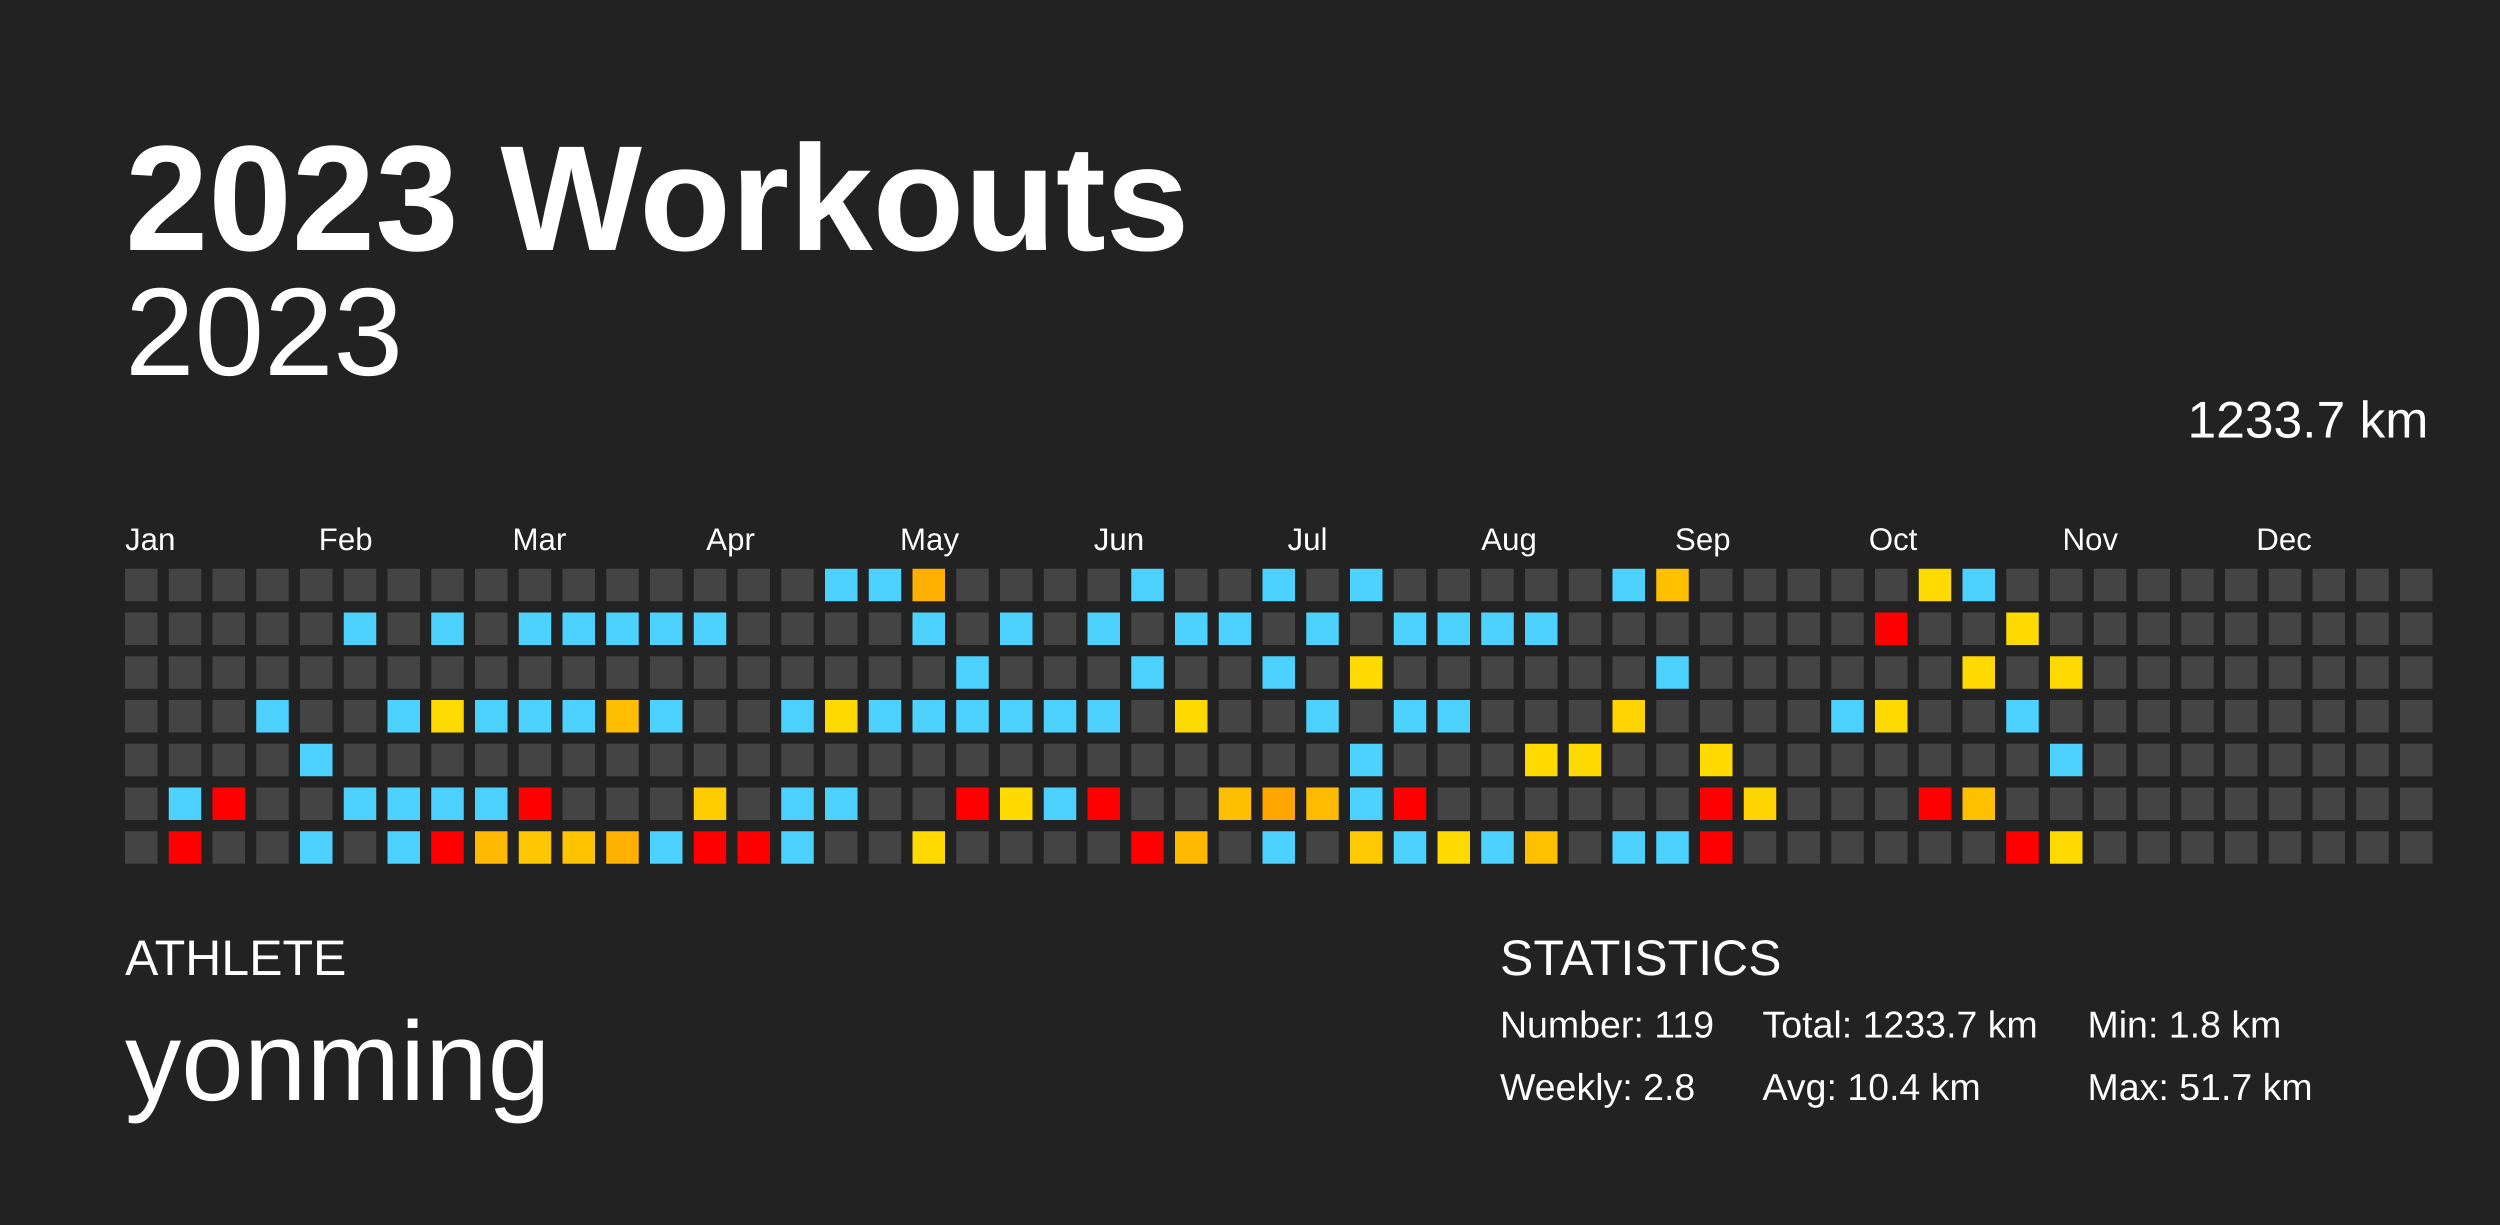
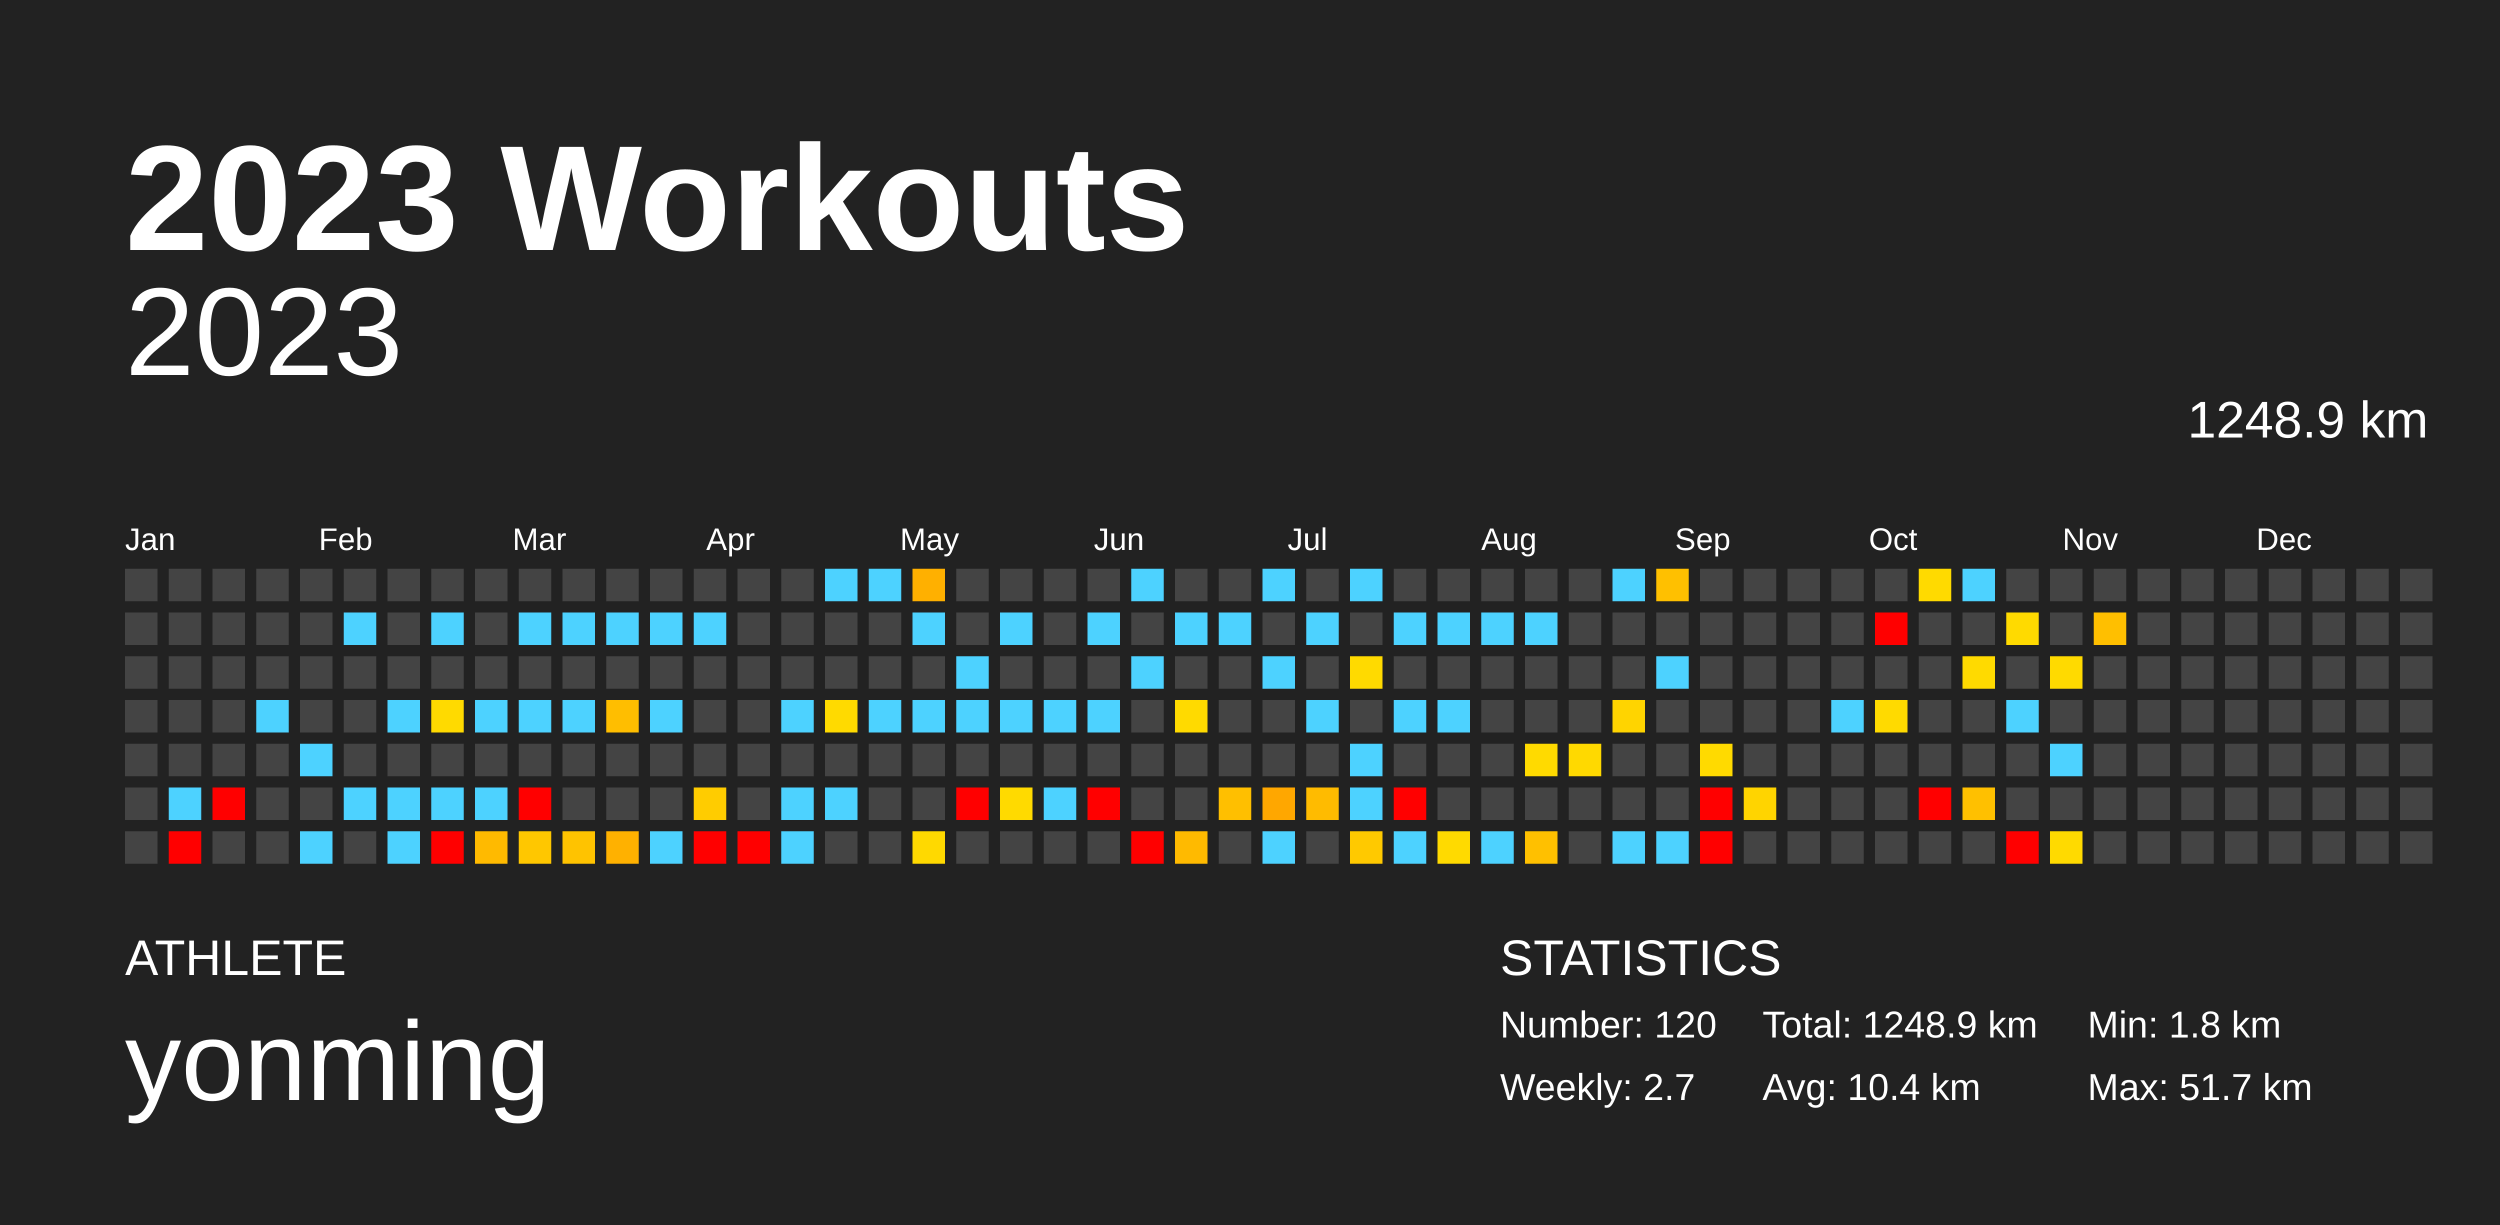
<svg xmlns="http://www.w3.org/2000/svg" baseProfile="full" height="98mm" version="1.1" viewBox="0,0,200,98" width="200mm">
  <defs />
  <rect fill="#222222" height="98" width="200" x="0" y="0" />
  <text fill="#FFFFFF" style="font-size:12px; font-family:Arial; font-weight:bold;" x="10" y="20">2023 Workouts</text>
  <text fill="#FFFFFF" style="font-size:4px; font-family:Arial" x="10" y="78">ATHLETE</text>
  <text fill="#FFFFFF" style="font-size:9px; font-family:Arial" x="10" y="88">yonming</text>
  <text fill="#FFFFFF" style="font-size:4px; font-family:Arial" x="120" y="78">STATISTICS</text>
-   <text fill="#FFFFFF" style="font-size:3px; font-family:Arial" x="120" y="83">Number: 119</text>
-   <text fill="#FFFFFF" style="font-size:3px; font-family:Arial" x="120" y="88">Weekly: 2.8</text>
-   <text fill="#FFFFFF" style="font-size:3px; font-family:Arial" x="141" y="83">Total: 1233.7 km</text>
+   <text fill="#FFFFFF" style="font-size:3px; font-family:Arial" x="120" y="83">Number: 120</text>
+   <text fill="#FFFFFF" style="font-size:3px; font-family:Arial" x="120" y="88">Weekly: 2.7</text>
+   <text fill="#FFFFFF" style="font-size:3px; font-family:Arial" x="141" y="83">Total: 1248.9 km</text>
  <text fill="#FFFFFF" style="font-size:3px; font-family:Arial" x="141" y="88">Avg: 10.4 km</text>
  <text fill="#FFFFFF" style="font-size:3px; font-family:Arial" x="167" y="83">Min: 1.8 km</text>
  <text fill="#FFFFFF" style="font-size:3px; font-family:Arial" x="167" y="88">Max: 51.7 km</text>
  <text alignment-baseline="hanging" fill="#FFFFFF" style="font-size:10.0px; font-family:Arial;" x="10" y="30">2023</text>
-   <text alignment-baseline="hanging" fill="#FFFFFF" style="font-size:4.125px; font-family:Arial;" x="175" y="35">1233.7 km</text>
+   <text alignment-baseline="hanging" fill="#FFFFFF" style="font-size:4.125px; font-family:Arial;" x="175" y="35">1248.9 km</text>
  <text fill="#FFFFFF" style="font-size:2.5px; font-family:Arial" x="10.0" y="44">Jan</text>
  <text fill="#FFFFFF" style="font-size:2.5px; font-family:Arial" x="25.5" y="44">Feb</text>
  <text fill="#FFFFFF" style="font-size:2.5px; font-family:Arial" x="41.0" y="44">Mar</text>
  <text fill="#FFFFFF" style="font-size:2.5px; font-family:Arial" x="56.5" y="44">Apr</text>
  <text fill="#FFFFFF" style="font-size:2.5px; font-family:Arial" x="72.0" y="44">May</text>
  <text fill="#FFFFFF" style="font-size:2.5px; font-family:Arial" x="87.5" y="44">Jun</text>
  <text fill="#FFFFFF" style="font-size:2.5px; font-family:Arial" x="103.0" y="44">Jul</text>
  <text fill="#FFFFFF" style="font-size:2.5px; font-family:Arial" x="118.5" y="44">Aug</text>
  <text fill="#FFFFFF" style="font-size:2.5px; font-family:Arial" x="134.0" y="44">Sep</text>
  <text fill="#FFFFFF" style="font-size:2.5px; font-family:Arial" x="149.5" y="44">Oct</text>
  <text fill="#FFFFFF" style="font-size:2.5px; font-family:Arial" x="165.0" y="44">Nov</text>
  <text fill="#FFFFFF" style="font-size:2.5px; font-family:Arial" x="180.5" y="44">Dec</text>
  <rect fill="#444444" height="2.6" width="2.6" x="10.0" y="45.5" />
  <rect fill="#444444" height="2.6" width="2.6" x="10.0" y="49.0" />
  <rect fill="#444444" height="2.6" width="2.6" x="10.0" y="52.5" />
  <rect fill="#444444" height="2.6" width="2.6" x="10.0" y="56.0" />
  <rect fill="#444444" height="2.6" width="2.6" x="10.0" y="59.5" />
  <rect fill="#444444" height="2.6" width="2.6" x="10.0" y="63.0" />
  <rect fill="#444444" height="2.6" width="2.6" x="10.0" y="66.5" />
  <rect fill="#444444" height="2.6" width="2.6" x="13.5" y="45.5" />
  <rect fill="#444444" height="2.6" width="2.6" x="13.5" y="49.0" />
  <rect fill="#444444" height="2.6" width="2.6" x="13.5" y="52.5" />
  <rect fill="#444444" height="2.6" width="2.6" x="13.5" y="56.0" />
  <rect fill="#444444" height="2.6" width="2.6" x="13.5" y="59.5" />
  <rect fill="#4dd2ff" height="2.6" width="2.6" x="13.5" y="63.0" />
  <rect fill="red" height="2.6" width="2.6" x="13.5" y="66.5" />
  <rect fill="#444444" height="2.6" width="2.6" x="17.0" y="45.5" />
  <rect fill="#444444" height="2.6" width="2.6" x="17.0" y="49.0" />
  <rect fill="#444444" height="2.6" width="2.6" x="17.0" y="52.5" />
  <rect fill="#444444" height="2.6" width="2.6" x="17.0" y="56.0" />
  <rect fill="#444444" height="2.6" width="2.6" x="17.0" y="59.5" />
  <rect fill="red" height="2.6" width="2.6" x="17.0" y="63.0" />
  <rect fill="#444444" height="2.6" width="2.6" x="17.0" y="66.5" />
  <rect fill="#444444" height="2.6" width="2.6" x="20.5" y="45.5" />
  <rect fill="#444444" height="2.6" width="2.6" x="20.5" y="49.0" />
  <rect fill="#444444" height="2.6" width="2.6" x="20.5" y="52.5" />
  <rect fill="#4dd2ff" height="2.6" width="2.6" x="20.5" y="56.0" />
  <rect fill="#444444" height="2.6" width="2.6" x="20.5" y="59.5" />
  <rect fill="#444444" height="2.6" width="2.6" x="20.5" y="63.0" />
  <rect fill="#444444" height="2.6" width="2.6" x="20.5" y="66.5" />
  <rect fill="#444444" height="2.6" width="2.6" x="24.0" y="45.5" />
  <rect fill="#444444" height="2.6" width="2.6" x="24.0" y="49.0" />
  <rect fill="#444444" height="2.6" width="2.6" x="24.0" y="52.5" />
  <rect fill="#444444" height="2.6" width="2.6" x="24.0" y="56.0" />
  <rect fill="#4dd2ff" height="2.6" width="2.6" x="24.0" y="59.5" />
  <rect fill="#444444" height="2.6" width="2.6" x="24.0" y="63.0" />
  <rect fill="#4dd2ff" height="2.6" width="2.6" x="24.0" y="66.5" />
  <rect fill="#444444" height="2.6" width="2.6" x="27.5" y="45.5" />
  <rect fill="#4dd2ff" height="2.6" width="2.6" x="27.5" y="49.0" />
  <rect fill="#444444" height="2.6" width="2.6" x="27.5" y="52.5" />
  <rect fill="#444444" height="2.6" width="2.6" x="27.5" y="56.0" />
  <rect fill="#444444" height="2.6" width="2.6" x="27.5" y="59.5" />
  <rect fill="#4dd2ff" height="2.6" width="2.6" x="27.5" y="63.0" />
  <rect fill="#444444" height="2.6" width="2.6" x="27.5" y="66.5" />
  <rect fill="#444444" height="2.6" width="2.6" x="31.0" y="45.5" />
  <rect fill="#444444" height="2.6" width="2.6" x="31.0" y="49.0" />
  <rect fill="#444444" height="2.6" width="2.6" x="31.0" y="52.5" />
  <rect fill="#4dd2ff" height="2.6" width="2.6" x="31.0" y="56.0" />
  <rect fill="#444444" height="2.6" width="2.6" x="31.0" y="59.5" />
  <rect fill="#4dd2ff" height="2.6" width="2.6" x="31.0" y="63.0" />
  <rect fill="#4dd2ff" height="2.6" width="2.6" x="31.0" y="66.5" />
  <rect fill="#444444" height="2.6" width="2.6" x="34.5" y="45.5" />
  <rect fill="#4dd2ff" height="2.6" width="2.6" x="34.5" y="49.0" />
  <rect fill="#444444" height="2.6" width="2.6" x="34.5" y="52.5" />
  <rect fill="#ffda00" height="2.6" width="2.6" x="34.5" y="56.0" />
  <rect fill="#444444" height="2.6" width="2.6" x="34.5" y="59.5" />
  <rect fill="#4dd2ff" height="2.6" width="2.6" x="34.5" y="63.0" />
  <rect fill="red" height="2.6" width="2.6" x="34.5" y="66.5" />
  <rect fill="#444444" height="2.6" width="2.6" x="38.0" y="45.5" />
  <rect fill="#444444" height="2.6" width="2.6" x="38.0" y="49.0" />
  <rect fill="#444444" height="2.6" width="2.6" x="38.0" y="52.5" />
  <rect fill="#4dd2ff" height="2.6" width="2.6" x="38.0" y="56.0" />
  <rect fill="#444444" height="2.6" width="2.6" x="38.0" y="59.5" />
  <rect fill="#4dd2ff" height="2.6" width="2.6" x="38.0" y="63.0" />
  <rect fill="#ffba00" height="2.6" width="2.6" x="38.0" y="66.5" />
  <rect fill="#444444" height="2.6" width="2.6" x="41.5" y="45.5" />
  <rect fill="#4dd2ff" height="2.6" width="2.6" x="41.5" y="49.0" />
  <rect fill="#444444" height="2.6" width="2.6" x="41.5" y="52.5" />
  <rect fill="#4dd2ff" height="2.6" width="2.6" x="41.5" y="56.0" />
  <rect fill="#444444" height="2.6" width="2.6" x="41.5" y="59.5" />
  <rect fill="red" height="2.6" width="2.6" x="41.5" y="63.0" />
  <rect fill="#ffc700" height="2.6" width="2.6" x="41.5" y="66.5" />
  <rect fill="#444444" height="2.6" width="2.6" x="45.0" y="45.5" />
  <rect fill="#4dd2ff" height="2.6" width="2.6" x="45.0" y="49.0" />
  <rect fill="#444444" height="2.6" width="2.6" x="45.0" y="52.5" />
  <rect fill="#4dd2ff" height="2.6" width="2.6" x="45.0" y="56.0" />
  <rect fill="#444444" height="2.6" width="2.6" x="45.0" y="59.5" />
  <rect fill="#444444" height="2.6" width="2.6" x="45.0" y="63.0" />
  <rect fill="#ffc300" height="2.6" width="2.6" x="45.0" y="66.5" />
  <rect fill="#444444" height="2.6" width="2.6" x="48.5" y="45.5" />
  <rect fill="#4dd2ff" height="2.6" width="2.6" x="48.5" y="49.0" />
  <rect fill="#444444" height="2.6" width="2.6" x="48.5" y="52.5" />
  <rect fill="#ffbe00" height="2.6" width="2.6" x="48.5" y="56.0" />
  <rect fill="#444444" height="2.6" width="2.6" x="48.5" y="59.5" />
  <rect fill="#444444" height="2.6" width="2.6" x="48.5" y="63.0" />
  <rect fill="#ffb100" height="2.6" width="2.6" x="48.5" y="66.5" />
  <rect fill="#444444" height="2.6" width="2.6" x="52.0" y="45.5" />
  <rect fill="#4dd2ff" height="2.6" width="2.6" x="52.0" y="49.0" />
  <rect fill="#444444" height="2.6" width="2.6" x="52.0" y="52.5" />
  <rect fill="#4dd2ff" height="2.6" width="2.6" x="52.0" y="56.0" />
  <rect fill="#444444" height="2.6" width="2.6" x="52.0" y="59.5" />
  <rect fill="#444444" height="2.6" width="2.6" x="52.0" y="63.0" />
  <rect fill="#4dd2ff" height="2.6" width="2.6" x="52.0" y="66.5" />
  <rect fill="#444444" height="2.6" width="2.6" x="55.5" y="45.5" />
  <rect fill="#4dd2ff" height="2.6" width="2.6" x="55.5" y="49.0" />
  <rect fill="#444444" height="2.6" width="2.6" x="55.5" y="52.5" />
  <rect fill="#444444" height="2.6" width="2.6" x="55.5" y="56.0" />
  <rect fill="#444444" height="2.6" width="2.6" x="55.5" y="59.5" />
  <rect fill="#ffcc00" height="2.6" width="2.6" x="55.5" y="63.0" />
  <rect fill="red" height="2.6" width="2.6" x="55.5" y="66.5" />
  <rect fill="#444444" height="2.6" width="2.6" x="59.0" y="45.5" />
  <rect fill="#444444" height="2.6" width="2.6" x="59.0" y="49.0" />
  <rect fill="#444444" height="2.6" width="2.6" x="59.0" y="52.5" />
  <rect fill="#444444" height="2.6" width="2.6" x="59.0" y="56.0" />
  <rect fill="#444444" height="2.6" width="2.6" x="59.0" y="59.5" />
  <rect fill="#444444" height="2.6" width="2.6" x="59.0" y="63.0" />
  <rect fill="red" height="2.6" width="2.6" x="59.0" y="66.5" />
  <rect fill="#444444" height="2.6" width="2.6" x="62.5" y="45.5" />
  <rect fill="#444444" height="2.6" width="2.6" x="62.5" y="49.0" />
  <rect fill="#444444" height="2.6" width="2.6" x="62.5" y="52.5" />
  <rect fill="#4dd2ff" height="2.6" width="2.6" x="62.5" y="56.0" />
  <rect fill="#444444" height="2.6" width="2.6" x="62.5" y="59.5" />
  <rect fill="#4dd2ff" height="2.6" width="2.6" x="62.5" y="63.0" />
  <rect fill="#4dd2ff" height="2.6" width="2.6" x="62.5" y="66.5" />
  <rect fill="#4dd2ff" height="2.6" width="2.6" x="66.0" y="45.5" />
  <rect fill="#444444" height="2.6" width="2.6" x="66.0" y="49.0" />
  <rect fill="#444444" height="2.6" width="2.6" x="66.0" y="52.5" />
  <rect fill="#ffda00" height="2.6" width="2.6" x="66.0" y="56.0" />
  <rect fill="#444444" height="2.6" width="2.6" x="66.0" y="59.5" />
  <rect fill="#4dd2ff" height="2.6" width="2.6" x="66.0" y="63.0" />
  <rect fill="#444444" height="2.6" width="2.6" x="66.0" y="66.5" />
  <rect fill="#4dd2ff" height="2.6" width="2.6" x="69.5" y="45.5" />
  <rect fill="#444444" height="2.6" width="2.6" x="69.5" y="49.0" />
  <rect fill="#444444" height="2.6" width="2.6" x="69.5" y="52.5" />
  <rect fill="#4dd2ff" height="2.6" width="2.6" x="69.5" y="56.0" />
  <rect fill="#444444" height="2.6" width="2.6" x="69.5" y="59.5" />
  <rect fill="#444444" height="2.6" width="2.6" x="69.5" y="63.0" />
  <rect fill="#444444" height="2.6" width="2.6" x="69.5" y="66.5" />
  <rect fill="#ffb000" height="2.6" width="2.6" x="73.0" y="45.5" />
  <rect fill="#4dd2ff" height="2.6" width="2.6" x="73.0" y="49.0" />
  <rect fill="#444444" height="2.6" width="2.6" x="73.0" y="52.5" />
  <rect fill="#4dd2ff" height="2.6" width="2.6" x="73.0" y="56.0" />
  <rect fill="#444444" height="2.6" width="2.6" x="73.0" y="59.5" />
  <rect fill="#444444" height="2.6" width="2.6" x="73.0" y="63.0" />
  <rect fill="#ffd900" height="2.6" width="2.6" x="73.0" y="66.5" />
  <rect fill="#444444" height="2.6" width="2.6" x="76.5" y="45.5" />
  <rect fill="#444444" height="2.6" width="2.6" x="76.5" y="49.0" />
  <rect fill="#4dd2ff" height="2.6" width="2.6" x="76.5" y="52.5" />
  <rect fill="#4dd2ff" height="2.6" width="2.6" x="76.5" y="56.0" />
  <rect fill="#444444" height="2.6" width="2.6" x="76.5" y="59.5" />
  <rect fill="red" height="2.6" width="2.6" x="76.5" y="63.0" />
  <rect fill="#444444" height="2.6" width="2.6" x="76.5" y="66.5" />
  <rect fill="#444444" height="2.6" width="2.6" x="80.0" y="45.5" />
  <rect fill="#4dd2ff" height="2.6" width="2.6" x="80.0" y="49.0" />
  <rect fill="#444444" height="2.6" width="2.6" x="80.0" y="52.5" />
  <rect fill="#4dd2ff" height="2.6" width="2.6" x="80.0" y="56.0" />
  <rect fill="#444444" height="2.6" width="2.6" x="80.0" y="59.5" />
  <rect fill="#ffda00" height="2.6" width="2.6" x="80.0" y="63.0" />
  <rect fill="#444444" height="2.6" width="2.6" x="80.0" y="66.5" />
  <rect fill="#444444" height="2.6" width="2.6" x="83.5" y="45.5" />
  <rect fill="#444444" height="2.6" width="2.6" x="83.5" y="49.0" />
  <rect fill="#444444" height="2.6" width="2.6" x="83.5" y="52.5" />
  <rect fill="#4dd2ff" height="2.6" width="2.6" x="83.5" y="56.0" />
  <rect fill="#444444" height="2.6" width="2.6" x="83.5" y="59.5" />
  <rect fill="#4dd2ff" height="2.6" width="2.6" x="83.5" y="63.0" />
  <rect fill="#444444" height="2.6" width="2.6" x="83.5" y="66.5" />
  <rect fill="#444444" height="2.6" width="2.6" x="87.0" y="45.5" />
  <rect fill="#4dd2ff" height="2.6" width="2.6" x="87.0" y="49.0" />
  <rect fill="#444444" height="2.6" width="2.6" x="87.0" y="52.5" />
  <rect fill="#4dd2ff" height="2.6" width="2.6" x="87.0" y="56.0" />
  <rect fill="#444444" height="2.6" width="2.6" x="87.0" y="59.5" />
  <rect fill="red" height="2.6" width="2.6" x="87.0" y="63.0" />
  <rect fill="#444444" height="2.6" width="2.6" x="87.0" y="66.5" />
  <rect fill="#4dd2ff" height="2.6" width="2.6" x="90.5" y="45.5" />
  <rect fill="#444444" height="2.6" width="2.6" x="90.5" y="49.0" />
  <rect fill="#4dd2ff" height="2.6" width="2.6" x="90.5" y="52.5" />
  <rect fill="#444444" height="2.6" width="2.6" x="90.5" y="56.0" />
  <rect fill="#444444" height="2.6" width="2.6" x="90.5" y="59.5" />
  <rect fill="#444444" height="2.6" width="2.6" x="90.5" y="63.0" />
  <rect fill="red" height="2.6" width="2.6" x="90.5" y="66.5" />
  <rect fill="#444444" height="2.6" width="2.6" x="94.0" y="45.5" />
  <rect fill="#4dd2ff" height="2.6" width="2.6" x="94.0" y="49.0" />
  <rect fill="#444444" height="2.6" width="2.6" x="94.0" y="52.5" />
  <rect fill="#ffda00" height="2.6" width="2.6" x="94.0" y="56.0" />
  <rect fill="#444444" height="2.6" width="2.6" x="94.0" y="59.5" />
  <rect fill="#444444" height="2.6" width="2.6" x="94.0" y="63.0" />
  <rect fill="#ffba00" height="2.6" width="2.6" x="94.0" y="66.5" />
  <rect fill="#444444" height="2.6" width="2.6" x="97.5" y="45.5" />
  <rect fill="#4dd2ff" height="2.6" width="2.6" x="97.5" y="49.0" />
  <rect fill="#444444" height="2.6" width="2.6" x="97.5" y="52.5" />
  <rect fill="#444444" height="2.6" width="2.6" x="97.5" y="56.0" />
  <rect fill="#444444" height="2.6" width="2.6" x="97.5" y="59.5" />
  <rect fill="#ffbf00" height="2.6" width="2.6" x="97.5" y="63.0" />
  <rect fill="#444444" height="2.6" width="2.6" x="97.5" y="66.5" />
  <rect fill="#4dd2ff" height="2.6" width="2.6" x="101.0" y="45.5" />
  <rect fill="#444444" height="2.6" width="2.6" x="101.0" y="49.0" />
  <rect fill="#4dd2ff" height="2.6" width="2.6" x="101.0" y="52.5" />
  <rect fill="#444444" height="2.6" width="2.6" x="101.0" y="56.0" />
  <rect fill="#444444" height="2.6" width="2.6" x="101.0" y="59.5" />
  <rect fill="#ffa700" height="2.6" width="2.6" x="101.0" y="63.0" />
  <rect fill="#4dd2ff" height="2.6" width="2.6" x="101.0" y="66.5" />
  <rect fill="#444444" height="2.6" width="2.6" x="104.5" y="45.5" />
  <rect fill="#4dd2ff" height="2.6" width="2.6" x="104.5" y="49.0" />
  <rect fill="#444444" height="2.6" width="2.6" x="104.5" y="52.5" />
  <rect fill="#4dd2ff" height="2.6" width="2.6" x="104.5" y="56.0" />
  <rect fill="#444444" height="2.6" width="2.6" x="104.5" y="59.5" />
  <rect fill="#ffbb00" height="2.6" width="2.6" x="104.5" y="63.0" />
  <rect fill="#444444" height="2.6" width="2.6" x="104.5" y="66.5" />
  <rect fill="#4dd2ff" height="2.6" width="2.6" x="108.0" y="45.5" />
  <rect fill="#444444" height="2.6" width="2.6" x="108.0" y="49.0" />
  <rect fill="#ffda00" height="2.6" width="2.6" x="108.0" y="52.5" />
  <rect fill="#444444" height="2.6" width="2.6" x="108.0" y="56.0" />
  <rect fill="#4dd2ff" height="2.6" width="2.6" x="108.0" y="59.5" />
  <rect fill="#4dd2ff" height="2.6" width="2.6" x="108.0" y="63.0" />
  <rect fill="#ffc900" height="2.6" width="2.6" x="108.0" y="66.5" />
  <rect fill="#444444" height="2.6" width="2.6" x="111.5" y="45.5" />
  <rect fill="#4dd2ff" height="2.6" width="2.6" x="111.5" y="49.0" />
  <rect fill="#444444" height="2.6" width="2.6" x="111.5" y="52.5" />
  <rect fill="#4dd2ff" height="2.6" width="2.6" x="111.5" y="56.0" />
  <rect fill="#444444" height="2.6" width="2.6" x="111.5" y="59.5" />
  <rect fill="red" height="2.6" width="2.6" x="111.5" y="63.0" />
  <rect fill="#4dd2ff" height="2.6" width="2.6" x="111.5" y="66.5" />
  <rect fill="#444444" height="2.6" width="2.6" x="115.0" y="45.5" />
  <rect fill="#4dd2ff" height="2.6" width="2.6" x="115.0" y="49.0" />
  <rect fill="#444444" height="2.6" width="2.6" x="115.0" y="52.5" />
  <rect fill="#4dd2ff" height="2.6" width="2.6" x="115.0" y="56.0" />
  <rect fill="#444444" height="2.6" width="2.6" x="115.0" y="59.5" />
  <rect fill="#444444" height="2.6" width="2.6" x="115.0" y="63.0" />
  <rect fill="#ffda00" height="2.6" width="2.6" x="115.0" y="66.5" />
  <rect fill="#444444" height="2.6" width="2.6" x="118.5" y="45.5" />
  <rect fill="#4dd2ff" height="2.6" width="2.6" x="118.5" y="49.0" />
  <rect fill="#444444" height="2.6" width="2.6" x="118.5" y="52.5" />
  <rect fill="#444444" height="2.6" width="2.6" x="118.5" y="56.0" />
  <rect fill="#444444" height="2.6" width="2.6" x="118.5" y="59.5" />
  <rect fill="#444444" height="2.6" width="2.6" x="118.5" y="63.0" />
  <rect fill="#4dd2ff" height="2.6" width="2.6" x="118.5" y="66.5" />
  <rect fill="#444444" height="2.6" width="2.6" x="122.0" y="45.5" />
  <rect fill="#4dd2ff" height="2.6" width="2.6" x="122.0" y="49.0" />
  <rect fill="#444444" height="2.6" width="2.6" x="122.0" y="52.5" />
  <rect fill="#444444" height="2.6" width="2.6" x="122.0" y="56.0" />
  <rect fill="#ffda00" height="2.6" width="2.6" x="122.0" y="59.5" />
  <rect fill="#444444" height="2.6" width="2.6" x="122.0" y="63.0" />
  <rect fill="#ffc000" height="2.6" width="2.6" x="122.0" y="66.5" />
  <rect fill="#444444" height="2.6" width="2.6" x="125.5" y="45.5" />
  <rect fill="#444444" height="2.6" width="2.6" x="125.5" y="49.0" />
  <rect fill="#444444" height="2.6" width="2.6" x="125.5" y="52.5" />
  <rect fill="#444444" height="2.6" width="2.6" x="125.5" y="56.0" />
  <rect fill="#ffd900" height="2.6" width="2.6" x="125.5" y="59.5" />
  <rect fill="#444444" height="2.6" width="2.6" x="125.5" y="63.0" />
  <rect fill="#444444" height="2.6" width="2.6" x="125.5" y="66.5" />
  <rect fill="#4dd2ff" height="2.6" width="2.6" x="129.0" y="45.5" />
  <rect fill="#444444" height="2.6" width="2.6" x="129.0" y="49.0" />
  <rect fill="#444444" height="2.6" width="2.6" x="129.0" y="52.5" />
  <rect fill="#ffd400" height="2.6" width="2.6" x="129.0" y="56.0" />
  <rect fill="#444444" height="2.6" width="2.6" x="129.0" y="59.5" />
  <rect fill="#444444" height="2.6" width="2.6" x="129.0" y="63.0" />
  <rect fill="#4dd2ff" height="2.6" width="2.6" x="129.0" y="66.5" />
  <rect fill="#ffc000" height="2.6" width="2.6" x="132.5" y="45.5" />
  <rect fill="#444444" height="2.6" width="2.6" x="132.5" y="49.0" />
  <rect fill="#4dd2ff" height="2.6" width="2.6" x="132.5" y="52.5" />
  <rect fill="#444444" height="2.6" width="2.6" x="132.5" y="56.0" />
  <rect fill="#444444" height="2.6" width="2.6" x="132.5" y="59.5" />
  <rect fill="#444444" height="2.6" width="2.6" x="132.5" y="63.0" />
  <rect fill="#4dd2ff" height="2.6" width="2.6" x="132.5" y="66.5" />
  <rect fill="#444444" height="2.6" width="2.6" x="136.0" y="45.5" />
  <rect fill="#444444" height="2.6" width="2.6" x="136.0" y="49.0" />
  <rect fill="#444444" height="2.6" width="2.6" x="136.0" y="52.5" />
  <rect fill="#444444" height="2.6" width="2.6" x="136.0" y="56.0" />
  <rect fill="#ffda00" height="2.6" width="2.6" x="136.0" y="59.5" />
  <rect fill="red" height="2.6" width="2.6" x="136.0" y="63.0" />
  <rect fill="red" height="2.6" width="2.6" x="136.0" y="66.5" />
  <rect fill="#444444" height="2.6" width="2.6" x="139.5" y="45.5" />
  <rect fill="#444444" height="2.6" width="2.6" x="139.5" y="49.0" />
  <rect fill="#444444" height="2.6" width="2.6" x="139.5" y="52.5" />
  <rect fill="#444444" height="2.6" width="2.6" x="139.5" y="56.0" />
  <rect fill="#444444" height="2.6" width="2.6" x="139.5" y="59.5" />
  <rect fill="#ffd400" height="2.6" width="2.6" x="139.5" y="63.0" />
  <rect fill="#444444" height="2.6" width="2.6" x="139.5" y="66.5" />
  <rect fill="#444444" height="2.6" width="2.6" x="143.0" y="45.5" />
  <rect fill="#444444" height="2.6" width="2.6" x="143.0" y="49.0" />
  <rect fill="#444444" height="2.6" width="2.6" x="143.0" y="52.5" />
  <rect fill="#444444" height="2.6" width="2.6" x="143.0" y="56.0" />
  <rect fill="#444444" height="2.6" width="2.6" x="143.0" y="59.5" />
  <rect fill="#444444" height="2.6" width="2.6" x="143.0" y="63.0" />
  <rect fill="#444444" height="2.6" width="2.6" x="143.0" y="66.5" />
  <rect fill="#444444" height="2.6" width="2.6" x="146.5" y="45.5" />
  <rect fill="#444444" height="2.6" width="2.6" x="146.5" y="49.0" />
  <rect fill="#444444" height="2.6" width="2.6" x="146.5" y="52.5" />
  <rect fill="#4dd2ff" height="2.6" width="2.6" x="146.5" y="56.0" />
  <rect fill="#444444" height="2.6" width="2.6" x="146.5" y="59.5" />
  <rect fill="#444444" height="2.6" width="2.6" x="146.5" y="63.0" />
  <rect fill="#444444" height="2.6" width="2.6" x="146.5" y="66.5" />
  <rect fill="#444444" height="2.6" width="2.6" x="150.0" y="45.5" />
  <rect fill="red" height="2.6" width="2.6" x="150.0" y="49.0" />
  <rect fill="#444444" height="2.6" width="2.6" x="150.0" y="52.5" />
  <rect fill="#ffda00" height="2.6" width="2.6" x="150.0" y="56.0" />
  <rect fill="#444444" height="2.6" width="2.6" x="150.0" y="59.5" />
  <rect fill="#444444" height="2.6" width="2.6" x="150.0" y="63.0" />
  <rect fill="#444444" height="2.6" width="2.6" x="150.0" y="66.5" />
  <rect fill="#ffda00" height="2.6" width="2.6" x="153.5" y="45.5" />
  <rect fill="#444444" height="2.6" width="2.6" x="153.5" y="49.0" />
  <rect fill="#444444" height="2.6" width="2.6" x="153.5" y="52.5" />
  <rect fill="#444444" height="2.6" width="2.6" x="153.5" y="56.0" />
  <rect fill="#444444" height="2.6" width="2.6" x="153.5" y="59.5" />
  <rect fill="red" height="2.6" width="2.6" x="153.5" y="63.0" />
  <rect fill="#444444" height="2.6" width="2.6" x="153.5" y="66.5" />
  <rect fill="#4dd2ff" height="2.6" width="2.6" x="157.0" y="45.5" />
  <rect fill="#444444" height="2.6" width="2.6" x="157.0" y="49.0" />
  <rect fill="#ffda00" height="2.6" width="2.6" x="157.0" y="52.5" />
  <rect fill="#444444" height="2.6" width="2.6" x="157.0" y="56.0" />
  <rect fill="#444444" height="2.6" width="2.6" x="157.0" y="59.5" />
  <rect fill="#ffc000" height="2.6" width="2.6" x="157.0" y="63.0" />
  <rect fill="#444444" height="2.6" width="2.6" x="157.0" y="66.5" />
  <rect fill="#444444" height="2.6" width="2.6" x="160.5" y="45.5" />
  <rect fill="#ffda00" height="2.6" width="2.6" x="160.5" y="49.0" />
  <rect fill="#444444" height="2.6" width="2.6" x="160.5" y="52.5" />
  <rect fill="#4dd2ff" height="2.6" width="2.6" x="160.5" y="56.0" />
  <rect fill="#444444" height="2.6" width="2.6" x="160.5" y="59.5" />
  <rect fill="#444444" height="2.6" width="2.6" x="160.5" y="63.0" />
  <rect fill="red" height="2.6" width="2.6" x="160.5" y="66.5" />
  <rect fill="#444444" height="2.6" width="2.6" x="164.0" y="45.5" />
  <rect fill="#444444" height="2.6" width="2.6" x="164.0" y="49.0" />
  <rect fill="#ffda00" height="2.6" width="2.6" x="164.0" y="52.5" />
  <rect fill="#444444" height="2.6" width="2.6" x="164.0" y="56.0" />
  <rect fill="#4dd2ff" height="2.6" width="2.6" x="164.0" y="59.5" />
  <rect fill="#444444" height="2.6" width="2.6" x="164.0" y="63.0" />
  <rect fill="#ffda00" height="2.6" width="2.6" x="164.0" y="66.5" />
  <rect fill="#444444" height="2.6" width="2.6" x="167.5" y="45.5" />
-   <rect fill="#444444" height="2.6" width="2.6" x="167.5" y="49.0" />
+   <rect fill="#ffbf00" height="2.6" width="2.6" x="167.5" y="49.0" />
  <rect fill="#444444" height="2.6" width="2.6" x="167.5" y="52.5" />
  <rect fill="#444444" height="2.6" width="2.6" x="167.5" y="56.0" />
  <rect fill="#444444" height="2.6" width="2.6" x="167.5" y="59.5" />
  <rect fill="#444444" height="2.6" width="2.6" x="167.5" y="63.0" />
  <rect fill="#444444" height="2.6" width="2.6" x="167.5" y="66.5" />
  <rect fill="#444444" height="2.6" width="2.6" x="171.0" y="45.5" />
  <rect fill="#444444" height="2.6" width="2.6" x="171.0" y="49.0" />
  <rect fill="#444444" height="2.6" width="2.6" x="171.0" y="52.5" />
  <rect fill="#444444" height="2.6" width="2.6" x="171.0" y="56.0" />
  <rect fill="#444444" height="2.6" width="2.6" x="171.0" y="59.5" />
  <rect fill="#444444" height="2.6" width="2.6" x="171.0" y="63.0" />
  <rect fill="#444444" height="2.6" width="2.6" x="171.0" y="66.5" />
  <rect fill="#444444" height="2.6" width="2.6" x="174.5" y="45.5" />
  <rect fill="#444444" height="2.6" width="2.6" x="174.5" y="49.0" />
  <rect fill="#444444" height="2.6" width="2.6" x="174.5" y="52.5" />
  <rect fill="#444444" height="2.6" width="2.6" x="174.5" y="56.0" />
  <rect fill="#444444" height="2.6" width="2.6" x="174.5" y="59.5" />
  <rect fill="#444444" height="2.6" width="2.6" x="174.5" y="63.0" />
  <rect fill="#444444" height="2.6" width="2.6" x="174.5" y="66.5" />
  <rect fill="#444444" height="2.6" width="2.6" x="178.0" y="45.5" />
  <rect fill="#444444" height="2.6" width="2.6" x="178.0" y="49.0" />
  <rect fill="#444444" height="2.6" width="2.6" x="178.0" y="52.5" />
  <rect fill="#444444" height="2.6" width="2.6" x="178.0" y="56.0" />
  <rect fill="#444444" height="2.6" width="2.6" x="178.0" y="59.5" />
  <rect fill="#444444" height="2.6" width="2.6" x="178.0" y="63.0" />
  <rect fill="#444444" height="2.6" width="2.6" x="178.0" y="66.5" />
  <rect fill="#444444" height="2.6" width="2.6" x="181.5" y="45.5" />
  <rect fill="#444444" height="2.6" width="2.6" x="181.5" y="49.0" />
  <rect fill="#444444" height="2.6" width="2.6" x="181.5" y="52.5" />
  <rect fill="#444444" height="2.6" width="2.6" x="181.5" y="56.0" />
  <rect fill="#444444" height="2.6" width="2.6" x="181.5" y="59.5" />
  <rect fill="#444444" height="2.6" width="2.6" x="181.5" y="63.0" />
  <rect fill="#444444" height="2.6" width="2.6" x="181.5" y="66.5" />
  <rect fill="#444444" height="2.6" width="2.6" x="185.0" y="45.5" />
  <rect fill="#444444" height="2.6" width="2.6" x="185.0" y="49.0" />
  <rect fill="#444444" height="2.6" width="2.6" x="185.0" y="52.5" />
  <rect fill="#444444" height="2.6" width="2.6" x="185.0" y="56.0" />
  <rect fill="#444444" height="2.6" width="2.6" x="185.0" y="59.5" />
  <rect fill="#444444" height="2.6" width="2.6" x="185.0" y="63.0" />
  <rect fill="#444444" height="2.6" width="2.6" x="185.0" y="66.5" />
  <rect fill="#444444" height="2.6" width="2.6" x="188.5" y="45.5" />
  <rect fill="#444444" height="2.6" width="2.6" x="188.5" y="49.0" />
  <rect fill="#444444" height="2.6" width="2.6" x="188.5" y="52.5" />
  <rect fill="#444444" height="2.6" width="2.6" x="188.5" y="56.0" />
  <rect fill="#444444" height="2.6" width="2.6" x="188.5" y="59.5" />
  <rect fill="#444444" height="2.6" width="2.6" x="188.5" y="63.0" />
  <rect fill="#444444" height="2.6" width="2.6" x="188.5" y="66.5" />
  <rect fill="#444444" height="2.6" width="2.6" x="192.0" y="45.5" />
  <rect fill="#444444" height="2.6" width="2.6" x="192.0" y="49.0" />
  <rect fill="#444444" height="2.6" width="2.6" x="192.0" y="52.5" />
  <rect fill="#444444" height="2.6" width="2.6" x="192.0" y="56.0" />
  <rect fill="#444444" height="2.6" width="2.6" x="192.0" y="59.5" />
  <rect fill="#444444" height="2.6" width="2.6" x="192.0" y="63.0" />
  <rect fill="#444444" height="2.6" width="2.6" x="192.0" y="66.5" />
</svg>
